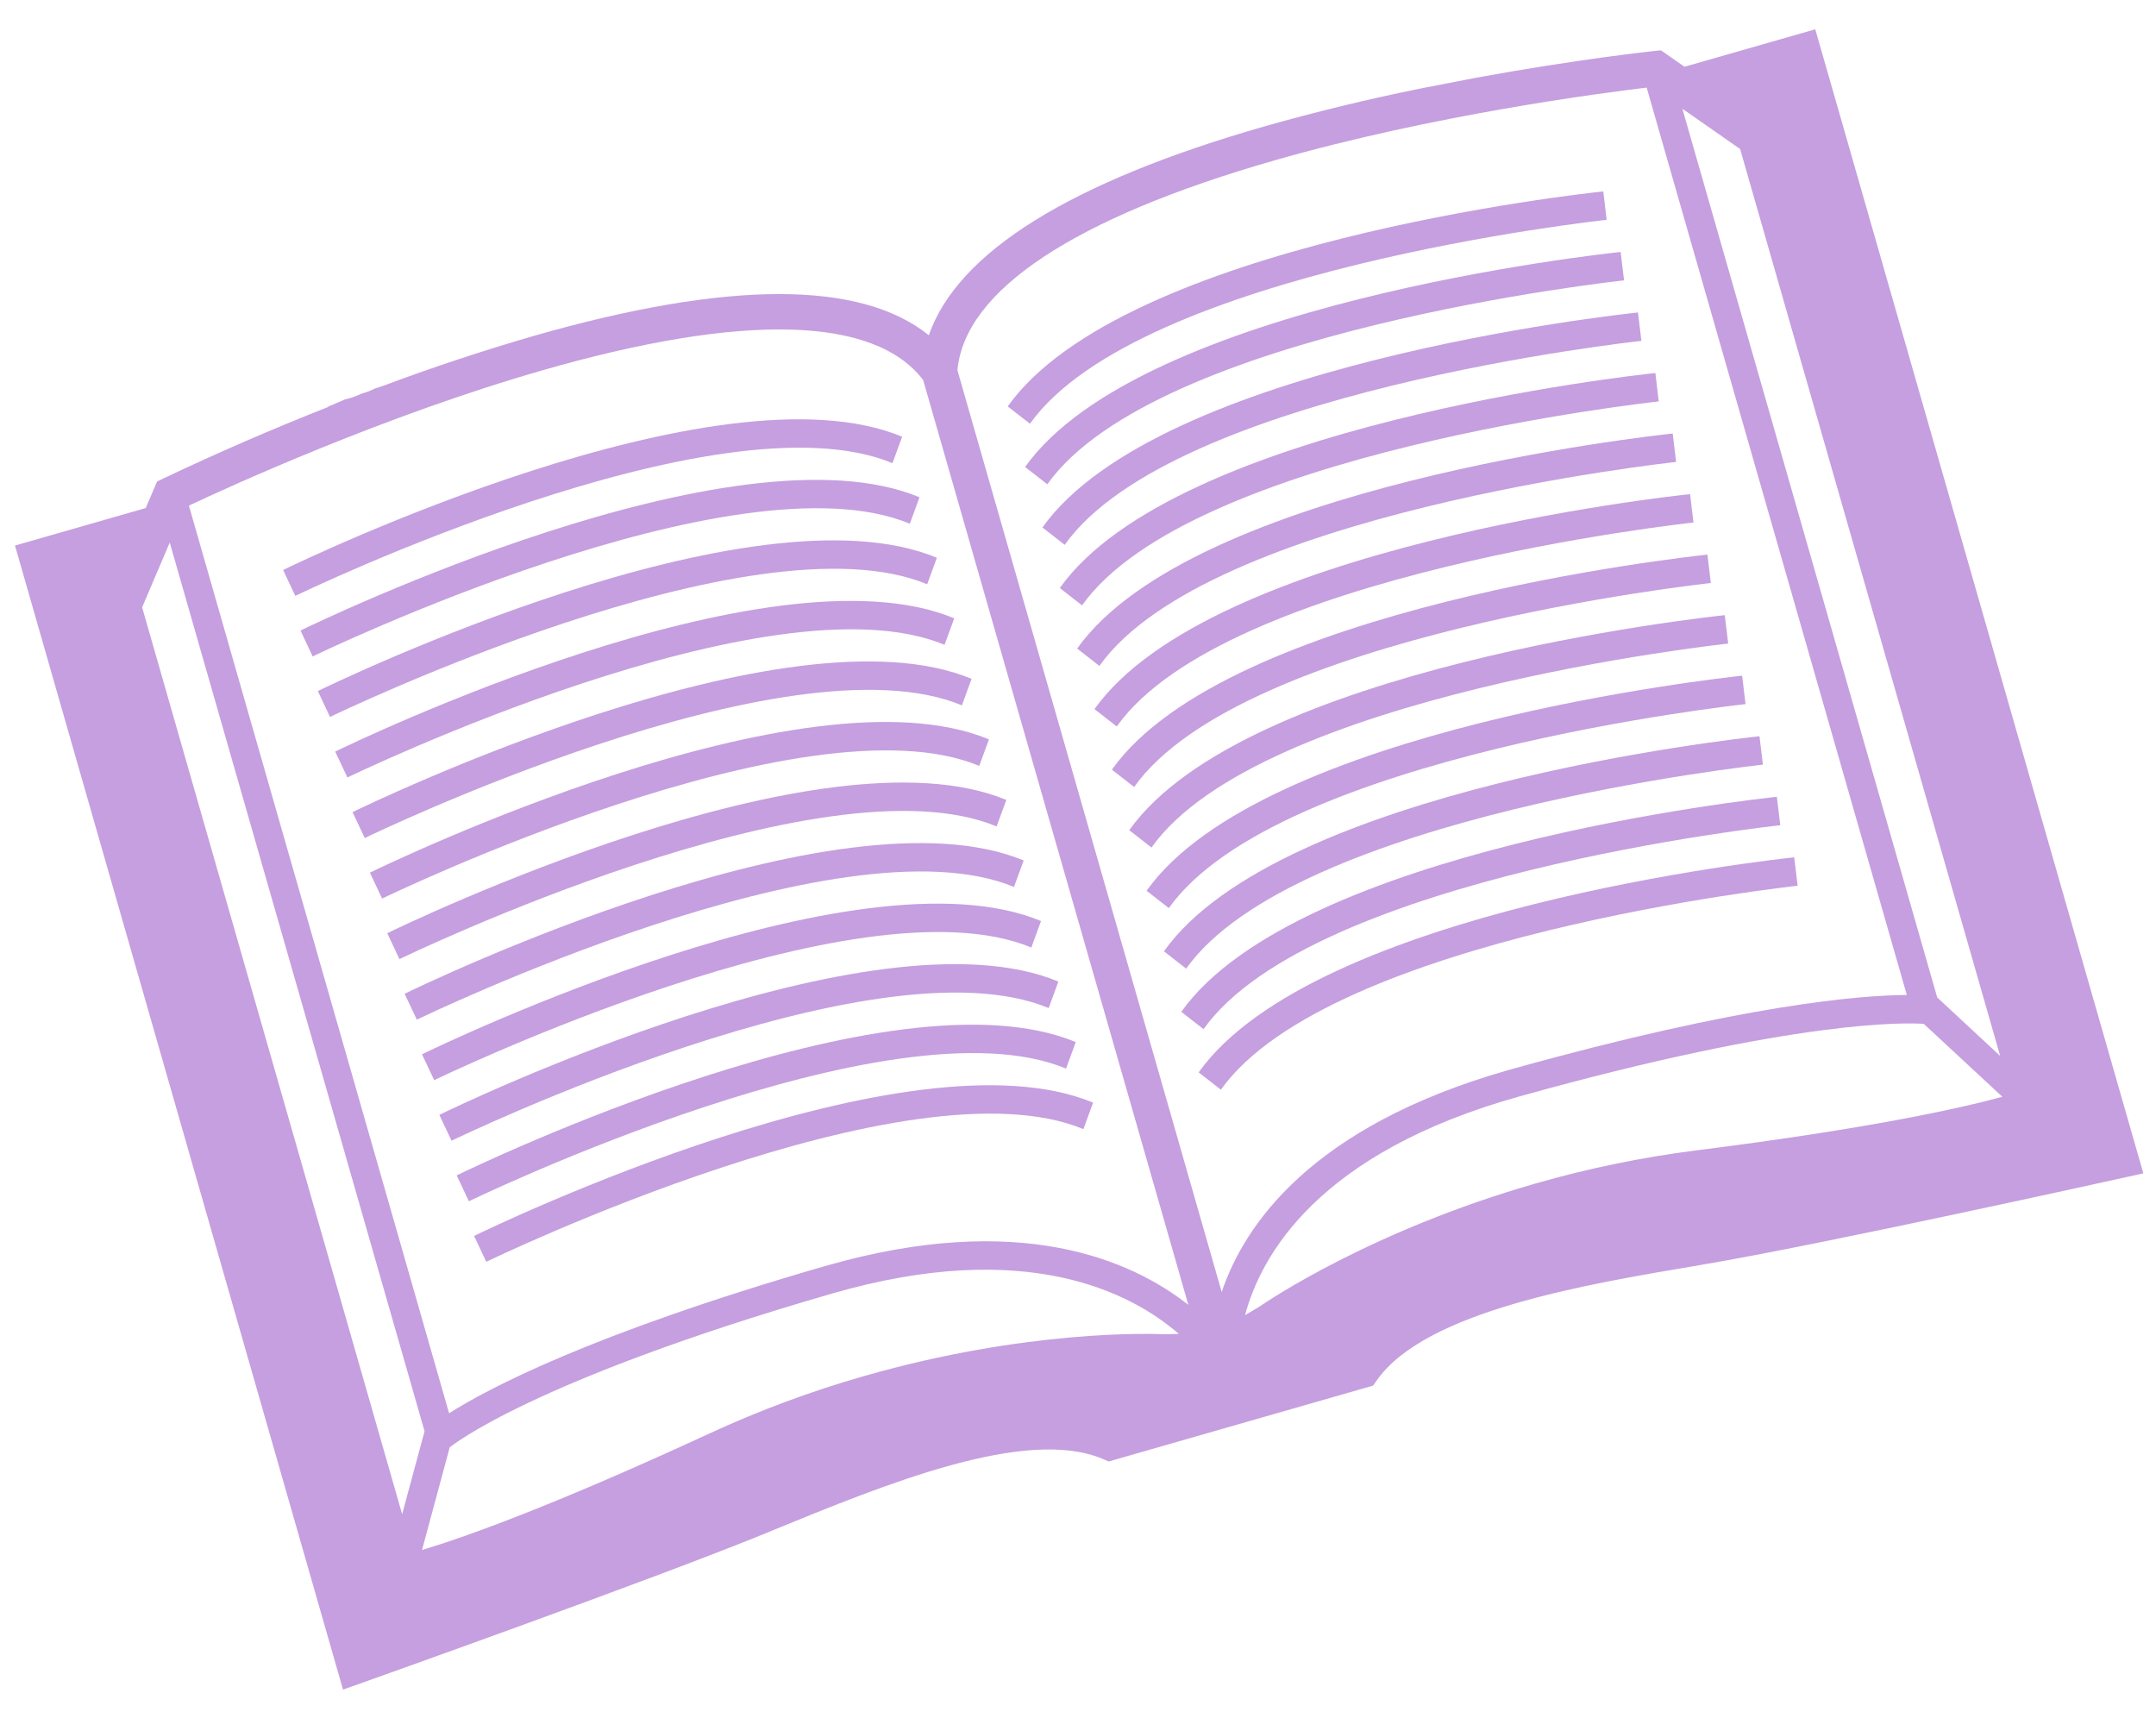
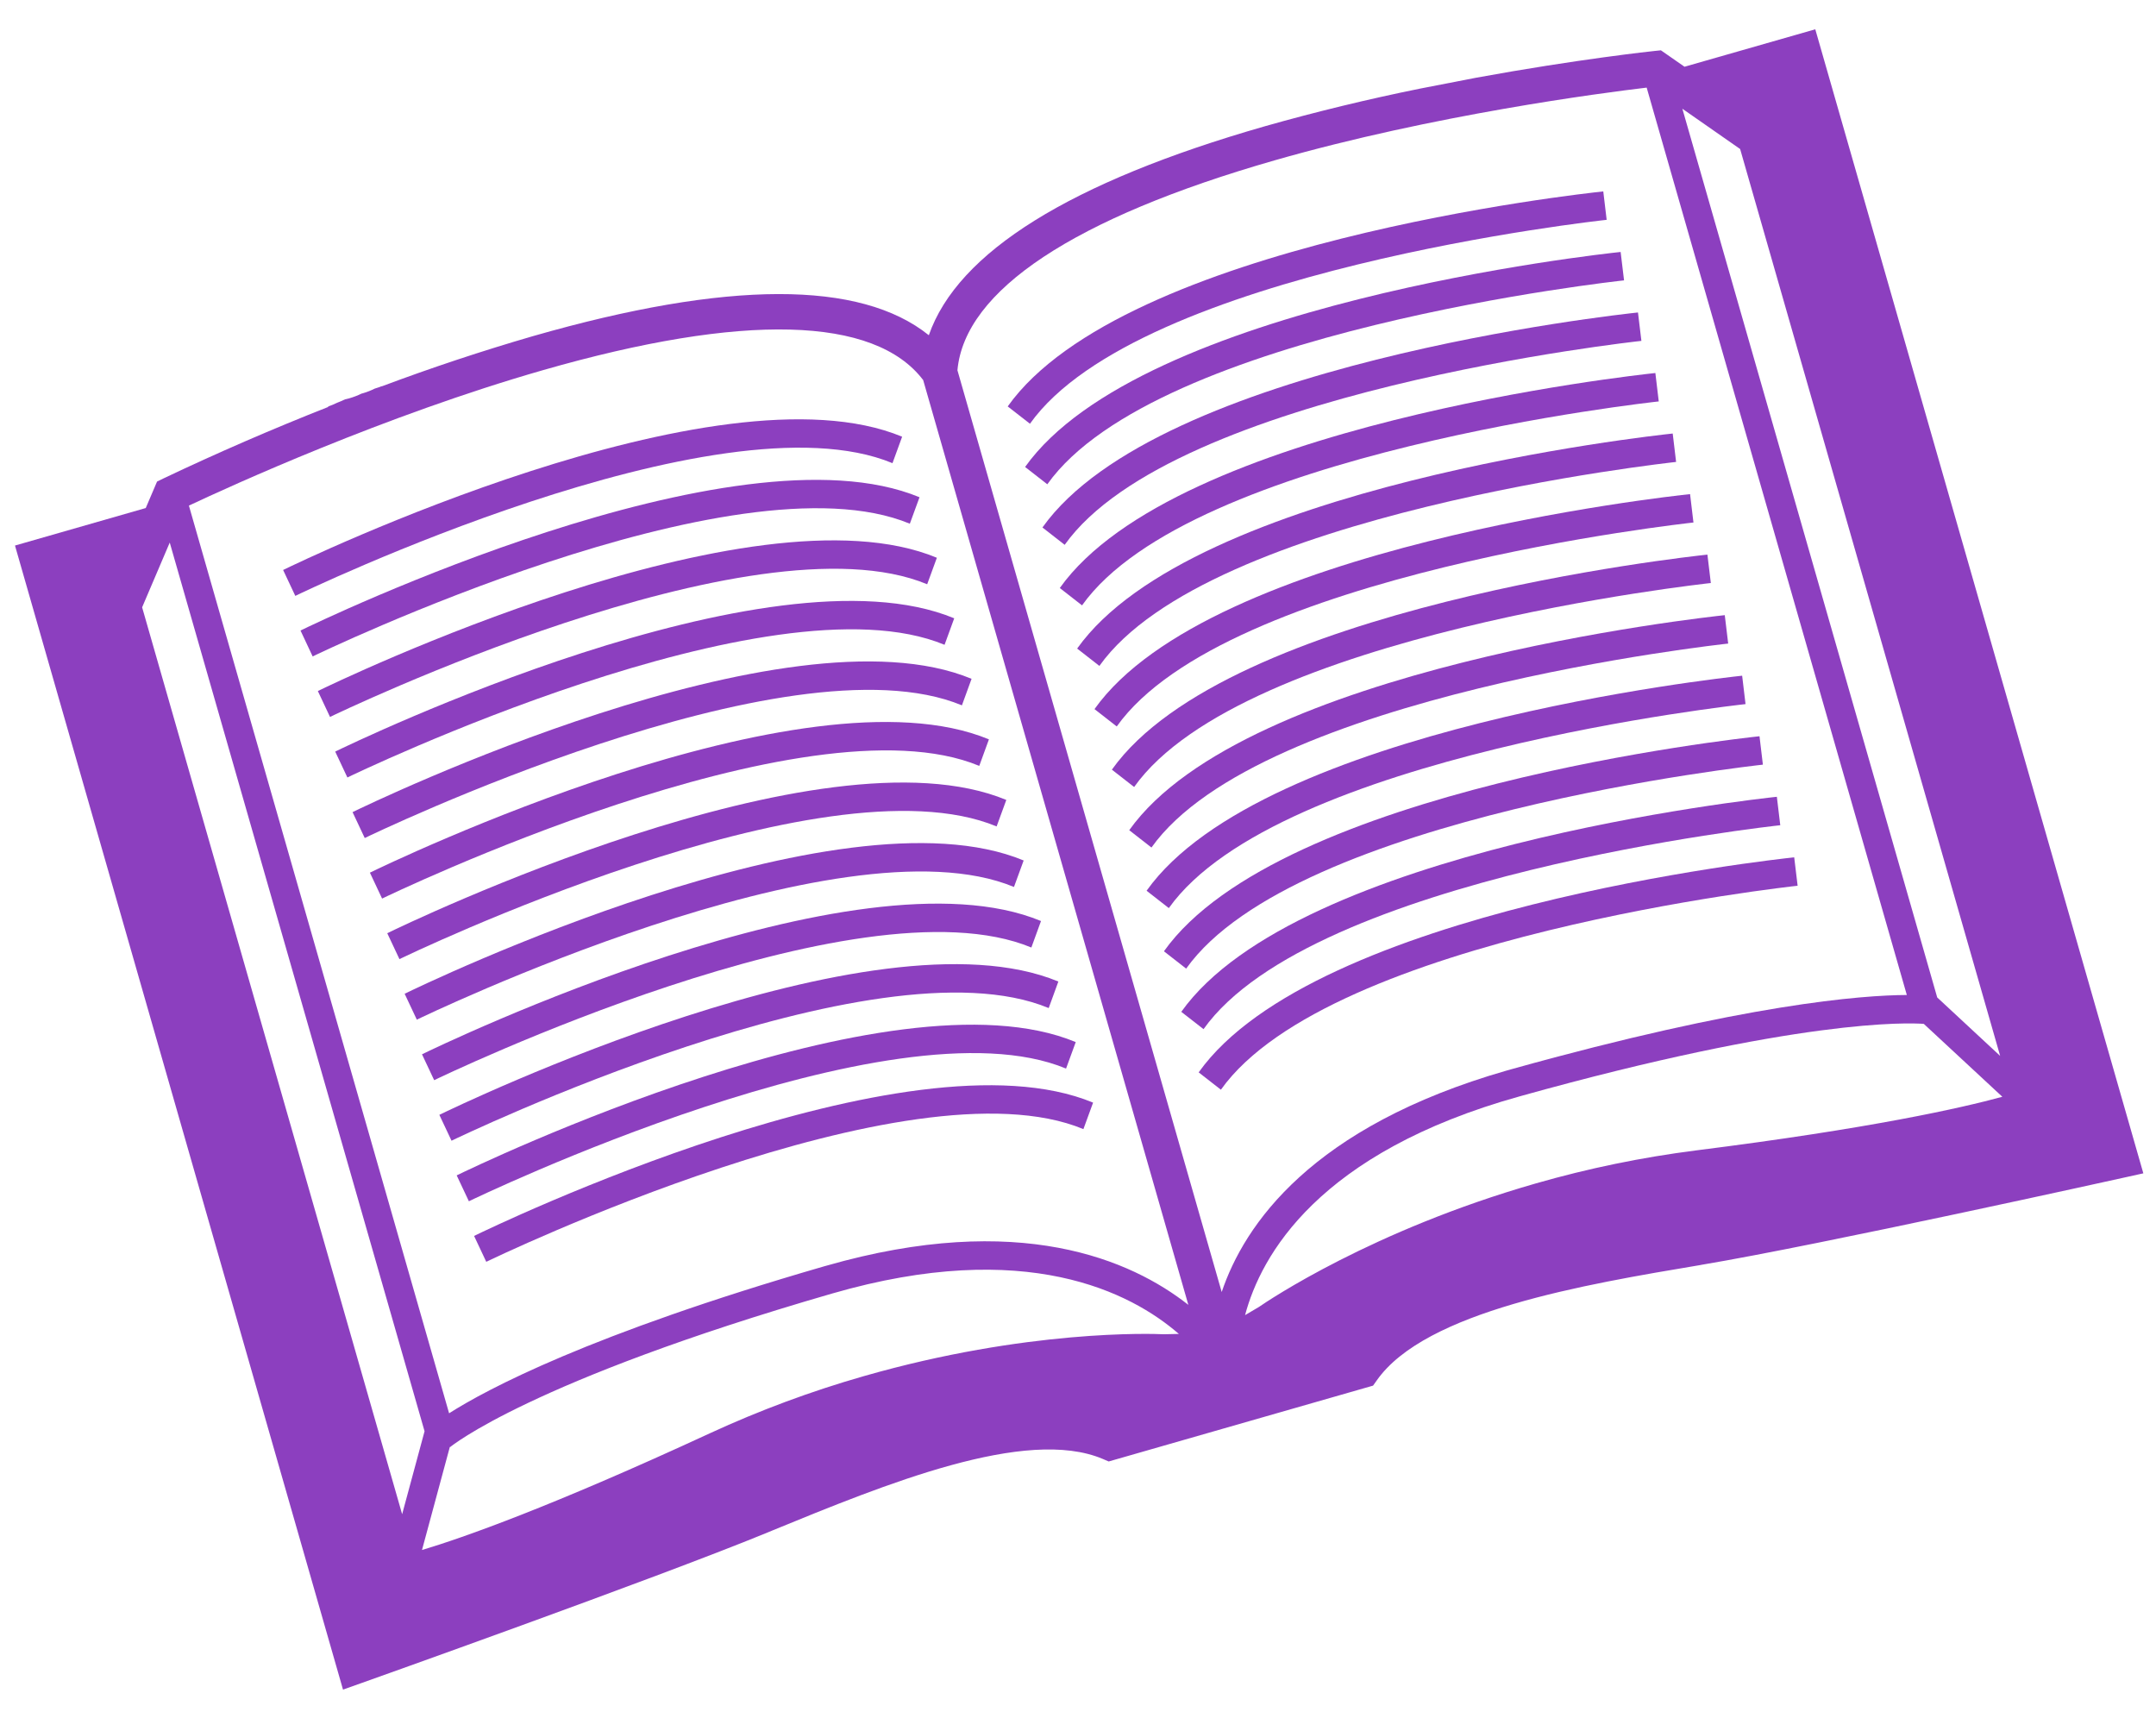
<svg xmlns="http://www.w3.org/2000/svg" width="63" height="50" viewBox="0 0 63 50">
-   <g fill="#8C3FBF" fill-rule="nonzero" opacity=".5">
+   <g fill="#8C3FBF" fill-rule="nonzero">
    <path d="M41.49 2.59a61.203 61.203 0 0 0-4.533 1.1c-5.68 1.628-8.972 3.678-9.816 6.105-2-1.61-5.88-1.605-11.56.024a61.203 61.203 0 0 0-4.427 1.47l-.001-.005c-.064.026-.132.05-.202.07-.107.053-.22.1-.346.136l-.039.01a2.253 2.253 0 0 1-.366.14c-.04.012-.079.02-.117.028-.073.036-.15.069-.23.099a2.18 2.18 0 0 1-.265.11l.004.013a77.178 77.178 0 0 0-4.828 2.095l-.175.086-.33.773L.438 15.94l9.585 33.428.523-.186c.085-.03 8.57-3.046 11.847-4.39l.158-.066c3.31-1.357 7.43-3.049 9.676-2.097l.17.073 7.725-2.216.107-.151c1.42-2.026 6.067-2.804 9.46-3.373l.023-.005c3.495-.585 12.288-2.535 12.376-2.554l.542-.12L53.044.856 49.223 1.95l-.69-.48-.194.02c-.036.003-2.243.239-5.205.781l-1.644.319zM4.153 17.745l.807-1.892 7.446 25.966-.655 2.424-7.598-26.498zm29.853 21.24c-.344-.017-3.996-.144-8.766 1.224a31.26 31.26 0 0 0-4.492 1.667c-4.662 2.156-7.223 3.055-8.417 3.413l.814-3.014.008.007c.022-.018 2.34-1.934 11.162-4.487 5.665-1.638 8.738-.03 10.132 1.18l-.441.01zm.717-.86c-1.657-1.303-4.935-2.762-10.587-1.14l-.051.014c-6.87 1.988-9.879 3.605-10.962 4.295L5.52 14.773c1.18-.555 5.698-2.625 10.348-3.958 5.855-1.68 9.69-1.577 11.108.29l7.748 27.02zm-6.746-27.306c.21-2.334 3.41-4.454 9.265-6.133 4.65-1.333 9.58-1.972 10.875-2.126l7.602 26.512c-1.315.006-4.72.263-11.522 2.16l-.168.047c-5.715 1.64-7.67 4.51-8.33 6.472l-7.722-26.932zm21.585 22.794a31.264 31.264 0 0 0-4.692.967c-4.77 1.368-7.8 3.412-8.083 3.607l-.405.239c.463-1.74 2.13-4.754 8.037-6.396 8.141-2.27 11.344-2.148 11.796-2.114l2.295 2.13c-1.208.33-3.85.925-8.948 1.567zm8.885-2.76l-1.84-1.709L49.16 3.177l1.688 1.177 7.598 26.498z" />
    <path d="M26.079 13.533c-5.075-2.106-17.327 3.818-17.45 3.878l-.356-.757c.516-.252 12.692-6.136 18.088-3.894l-.282.773z" />
    <path d="M26.586 15.302C21.512 13.196 9.26 19.12 9.136 19.18l-.355-.757c.515-.252 12.691-6.136 18.088-3.894l-.283.773z" />
    <path d="M27.093 17.071c-5.074-2.107-17.326 3.818-17.45 3.877l-.355-.757c.515-.252 12.691-6.136 18.088-3.894l-.283.774z" />
    <path d="M27.6 18.84c-5.074-2.107-17.326 3.817-17.449 3.877l-.356-.757c.516-.252 12.691-6.136 18.088-3.894l-.282.774z" />
    <path d="M28.108 20.609c-5.075-2.107-17.327 3.817-17.45 3.877l-.356-.757c.516-.252 12.691-6.136 18.088-3.895l-.282.775z" />
    <path d="M28.615 22.378c-5.074-2.107-17.327 3.817-17.45 3.877l-.356-.757c.516-.252 12.692-6.136 18.088-3.895l-.282.775z" />
    <path d="M29.122 24.147c-5.074-2.107-17.326 3.817-17.45 3.877l-.356-.757c.516-.252 12.692-6.136 18.089-3.894l-.283.774z" />
    <path d="M29.63 25.916c-5.075-2.107-17.327 3.817-17.45 3.877l-.356-.757c.515-.252 12.691-6.136 18.088-3.894l-.283.774z" />
    <path d="M30.137 27.685c-5.075-2.107-17.327 3.817-17.45 3.876l-.356-.756c.516-.252 12.692-6.136 18.088-3.894l-.282.774z" />
    <path d="M30.644 29.454c-5.075-2.107-17.327 3.817-17.45 3.876l-.356-.756c.516-.252 12.692-6.136 18.088-3.895l-.282.775z" />
    <path d="M31.151 31.222c-5.074-2.106-17.327 3.818-17.45 3.877l-.356-.756c.516-.252 12.692-6.136 18.089-3.895l-.283.774z" />
    <path d="M31.658 32.991c-5.074-2.106-17.326 3.818-17.449 3.877l-.356-.756c.515-.252 12.691-6.136 18.088-3.895l-.283.774z" />
    <g>
      <path d="M30.096 12.381c3.187-4.475 16.717-5.944 16.852-5.958l-.099-.83c-.57.059-14.014 1.52-17.403 6.282l.65.506z" />
      <path d="M30.603 14.15C33.79 9.675 47.32 8.206 47.456 8.192l-.1-.83c-.57.059-14.014 1.521-17.402 6.282l.649.506z" />
      <path d="M31.11 15.92c3.187-4.477 16.717-5.945 16.853-5.96l-.1-.83c-.57.06-14.014 1.522-17.402 6.282l.65.507z" />
      <path d="M31.618 17.688c3.187-4.476 16.716-5.944 16.852-5.959l-.099-.83c-.57.06-14.014 1.522-17.403 6.282l.65.507z" />
      <path d="M32.125 19.457c3.187-4.476 16.716-5.944 16.852-5.96l-.099-.83c-.57.06-14.014 1.522-17.403 6.283l.65.507z" />
      <path d="M32.632 21.226c3.187-4.476 16.717-5.944 16.852-5.959l-.099-.83c-.57.06-14.014 1.522-17.403 6.282l.65.507z" />
      <path d="M33.14 22.995c3.186-4.476 16.716-5.944 16.852-5.96l-.1-.83c-.57.06-14.014 1.523-17.402 6.283l.65.507z" />
      <path d="M33.646 24.764c3.187-4.476 16.717-5.945 16.853-5.96l-.1-.83c-.57.06-14.013 1.523-17.402 6.283l.65.507z" />
      <path d="M34.154 26.533c3.187-4.476 16.716-5.945 16.852-5.96l-.099-.83c-.57.06-14.014 1.523-17.403 6.283l.65.507z" />
      <path d="M34.66 28.302c3.188-4.476 16.718-5.945 16.853-5.96l-.099-.83c-.57.06-14.014 1.522-17.403 6.283l.65.507z" />
      <path d="M35.168 30.07c3.187-4.475 16.717-5.944 16.853-5.958l-.1-.831c-.57.06-14.014 1.522-17.403 6.283l.65.506z" />
      <path d="M35.675 31.84c3.187-4.476 16.717-5.945 16.853-5.96l-.1-.83c-.57.06-14.014 1.522-17.402 6.283l.65.507z" />
    </g>
  </g>
</svg>
